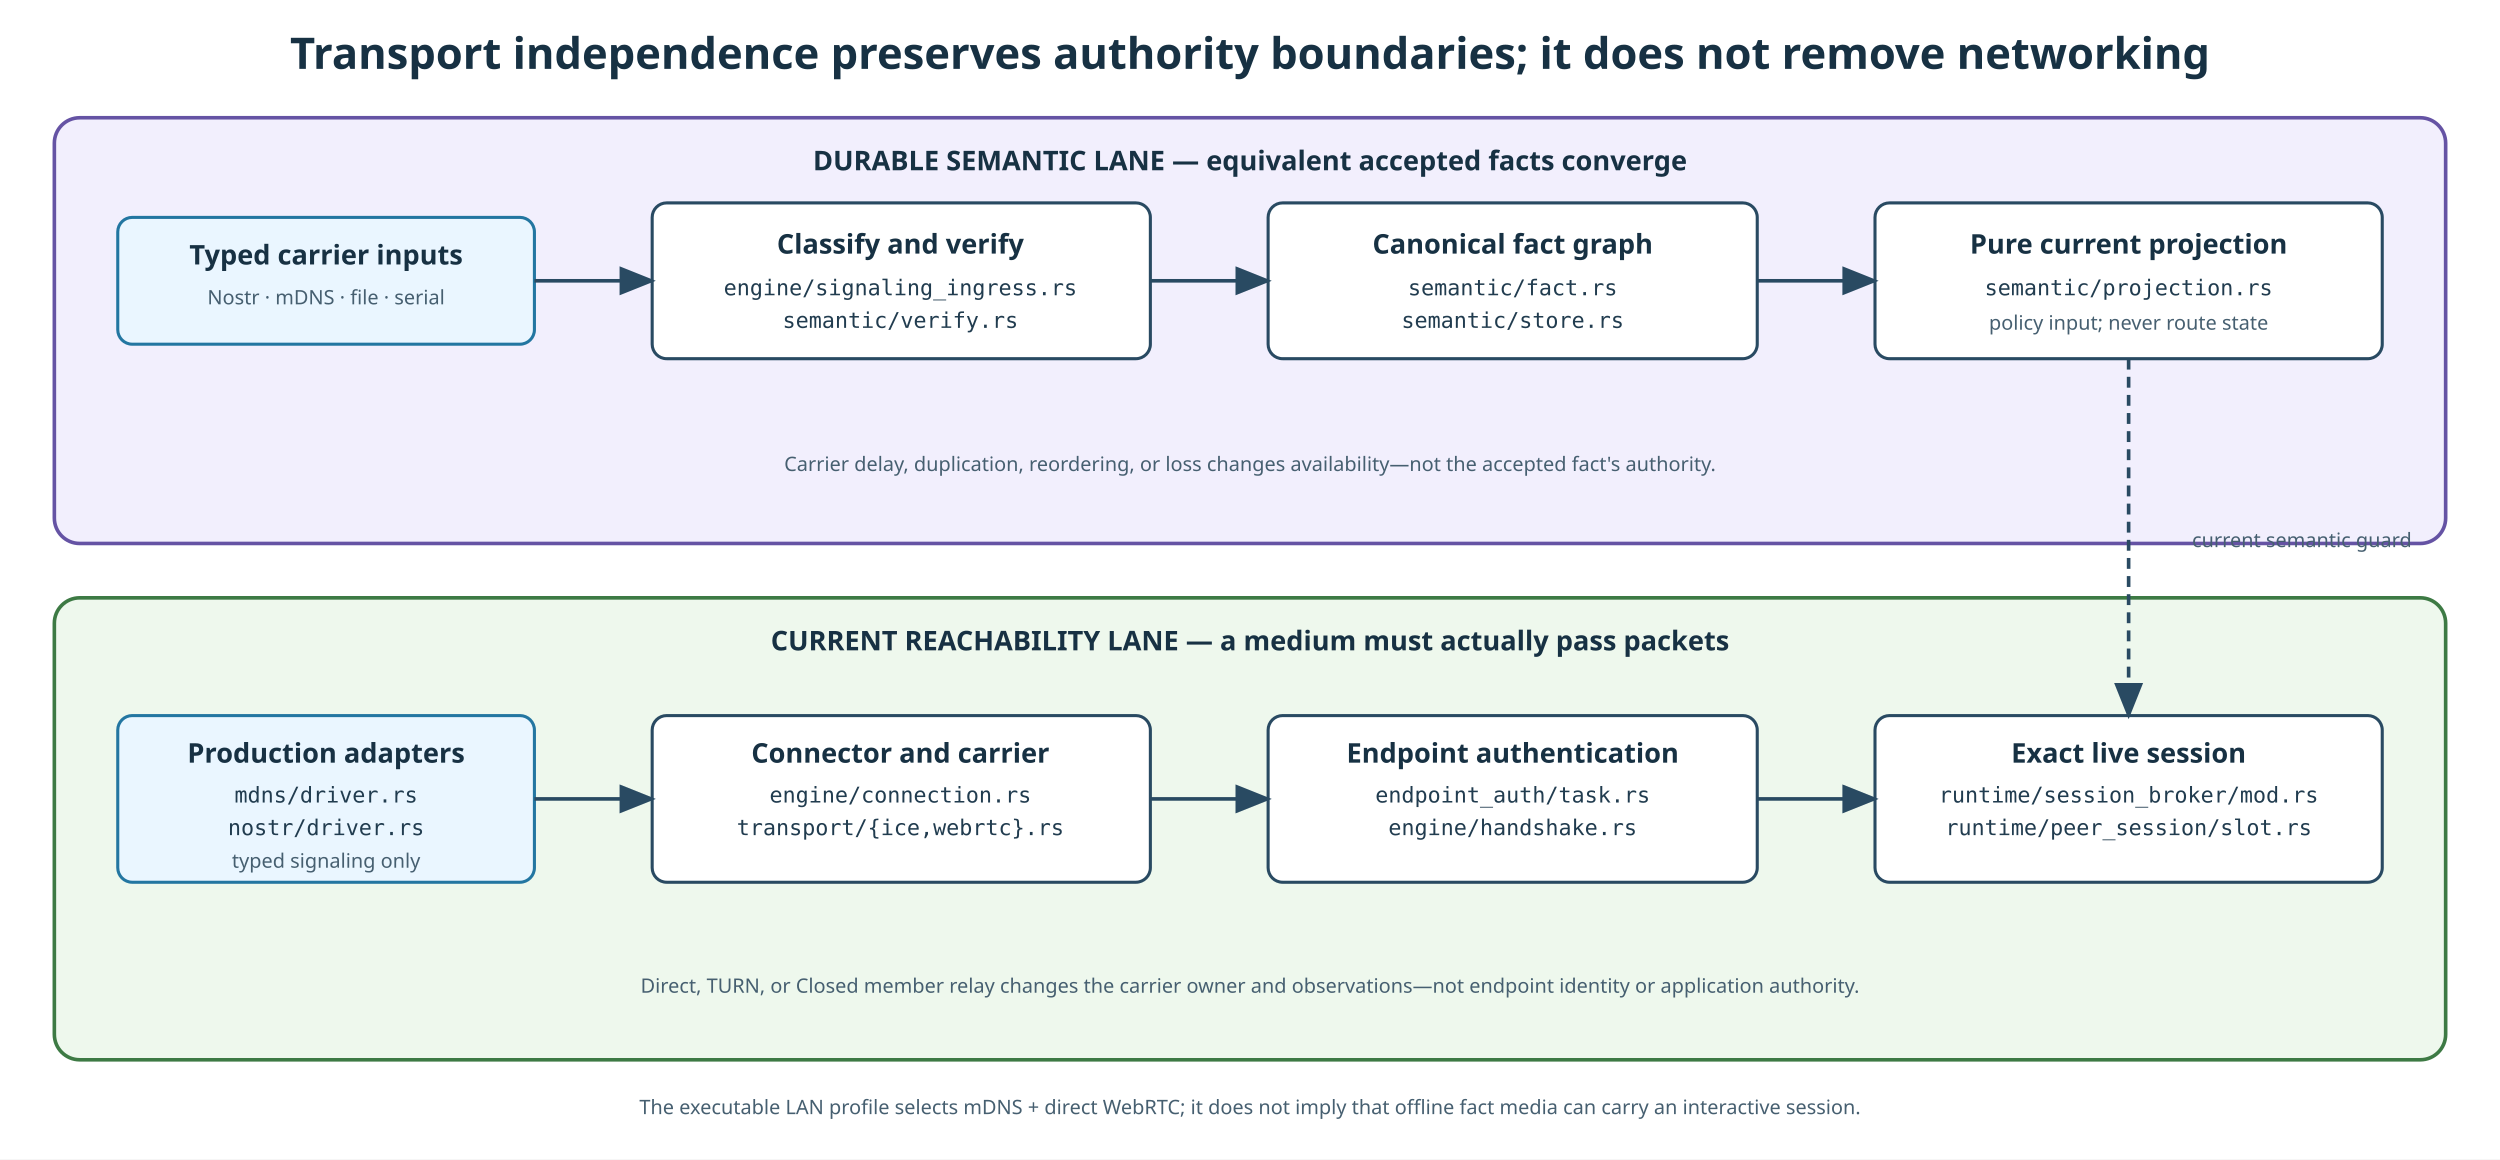
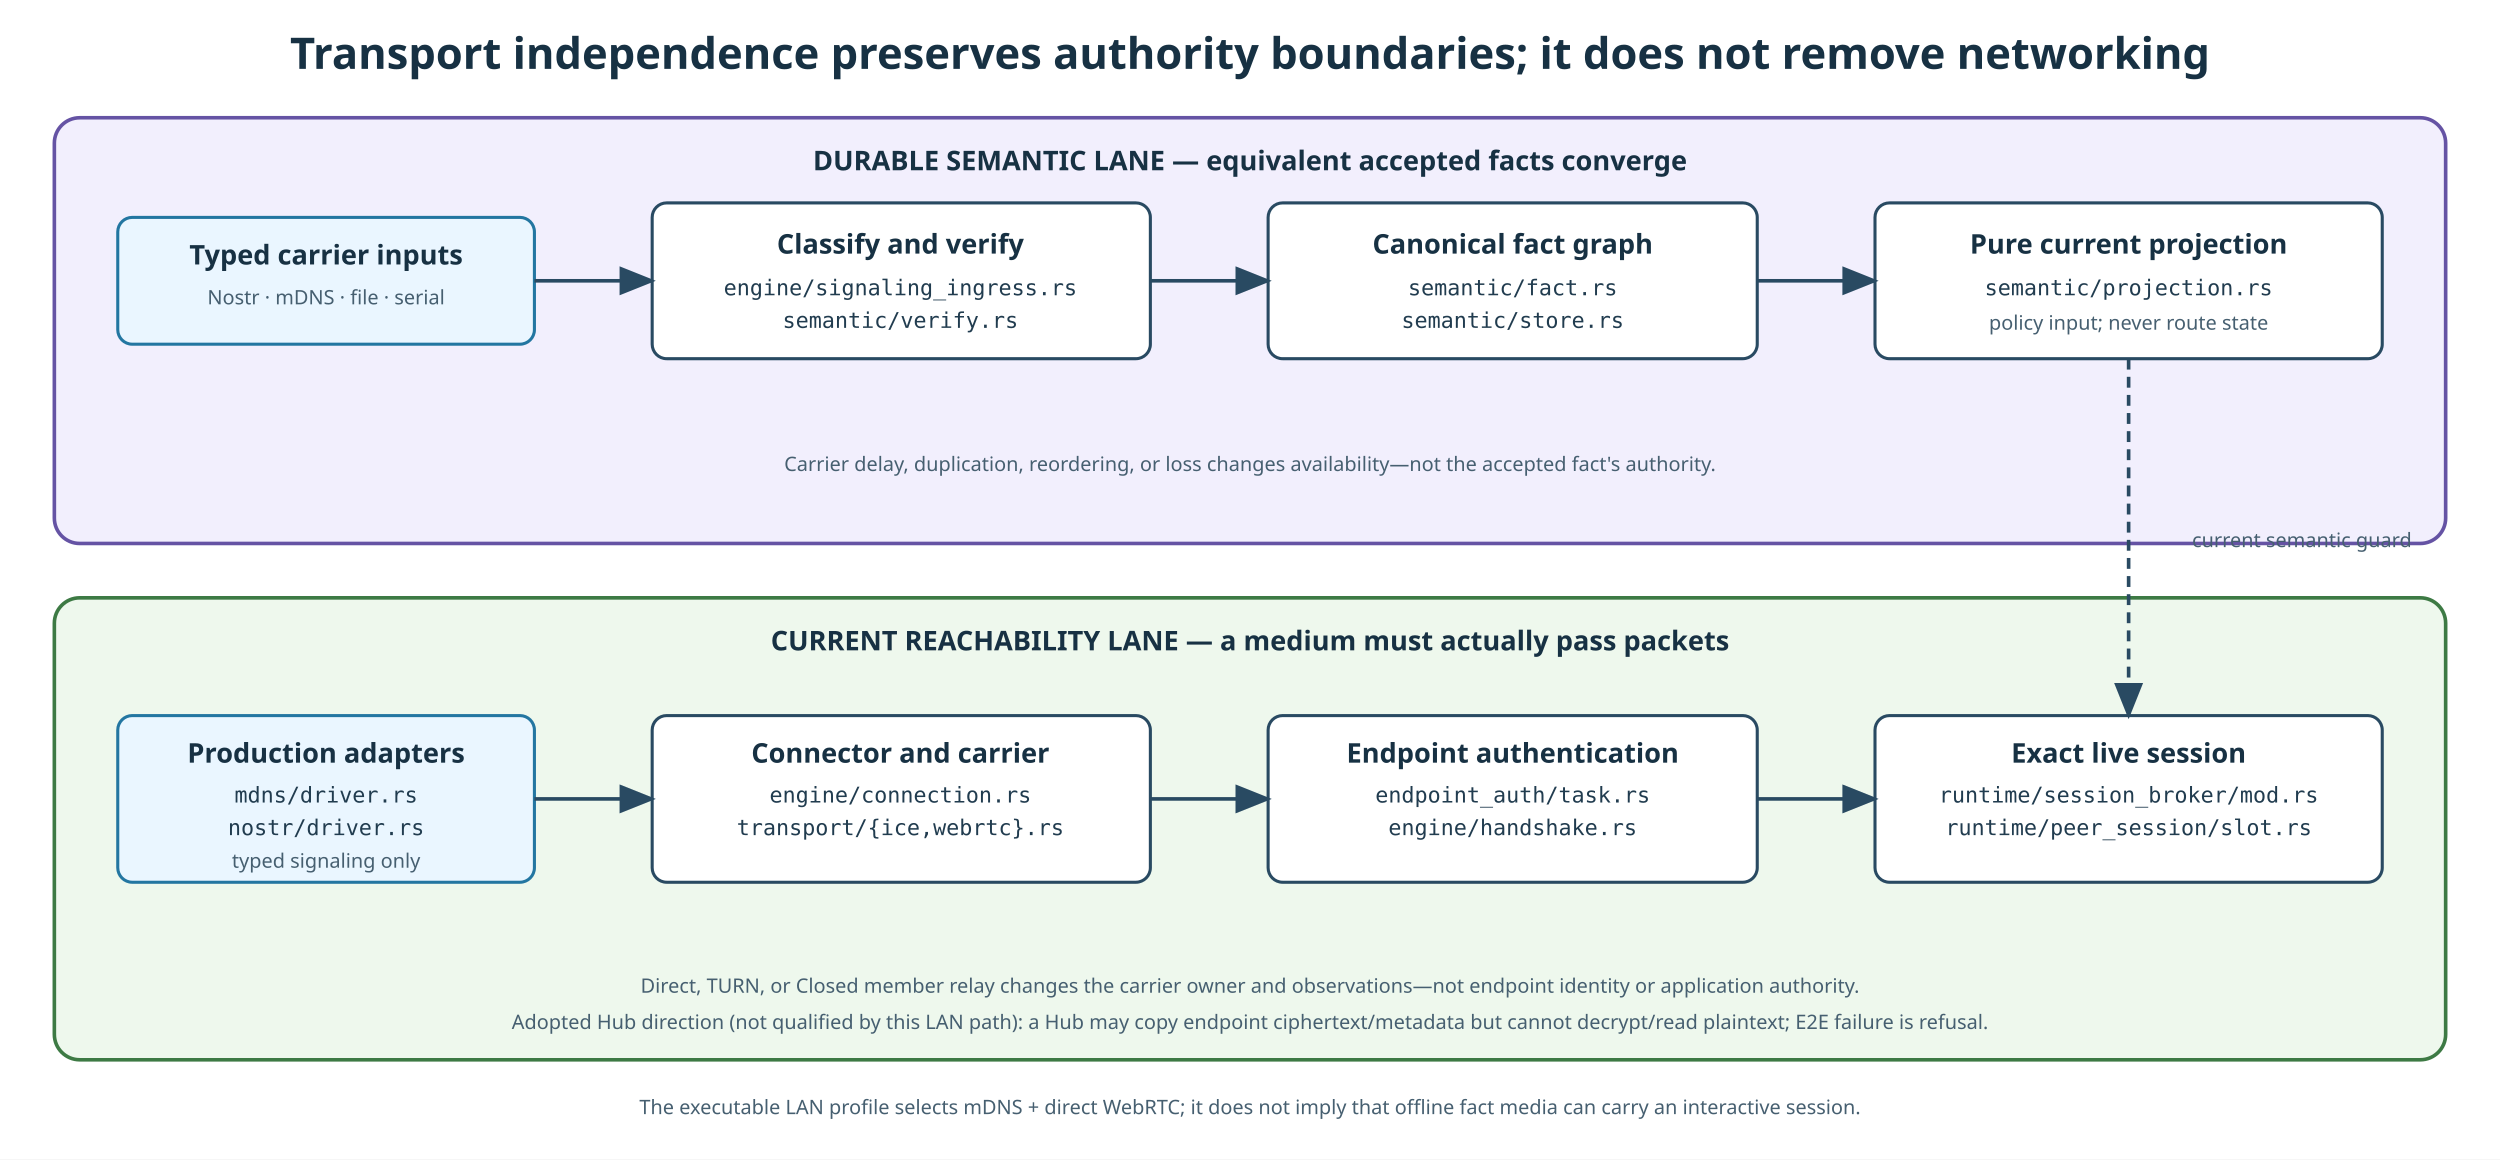
<svg xmlns="http://www.w3.org/2000/svg" width="1380" height="640" viewBox="0 0 1380 640" role="img" aria-labelledby="title desc">
  <defs>
    <marker id="a" markerWidth="10" markerHeight="8" refX="9" refY="4" orient="auto">
      <path d="M0 0L10 4L0 8z" fill="#294a62" />
    </marker>
    <style>.title{font:700 24px sans-serif;fill:#173143}.lane{stroke-width:2;rx:14}.semantic{fill:#f2effd;stroke:#6553a4}.runtime{fill:#eef8ed;stroke:#3d7a44}.carrier{fill:#eaf6ff;stroke:#2376a1;stroke-width:1.7;rx:8}.box{fill:white;stroke:#294a62;stroke-width:1.7;rx:8}.h{font:700 15px sans-serif;fill:#173143}.t{font:12px monospace;fill:#213c4f}.s{font:11px sans-serif;fill:#465f70}.edge{fill:none;stroke:#294a62;stroke-width:2;marker-end:url(#a)}.dash{stroke-dasharray:6 4}</style>
  </defs>
  <rect width="1380" height="640" fill="white" />
  <text class="title" x="690" y="38" text-anchor="middle">Transport independence preserves authority boundaries; it does not remove networking</text>
  <rect class="lane semantic" x="30" y="65" width="1320" height="235" />
  <text class="h" x="690" y="94" text-anchor="middle">DURABLE SEMANTIC LANE — equivalent accepted facts converge</text>
  <rect class="carrier" x="65" y="120" width="230" height="70" />
  <text class="h" x="180" y="146" text-anchor="middle">Typed carrier inputs</text>
  <text class="s" x="180" y="168" text-anchor="middle">Nostr · mDNS · file · serial</text>
  <rect class="box" x="360" y="112" width="275" height="86" />
  <text class="h" x="497" y="140" text-anchor="middle">Classify and verify</text>
  <text class="t" x="497" y="163" text-anchor="middle">engine/signaling_ingress.rs</text>
  <text class="t" x="497" y="181" text-anchor="middle">semantic/verify.rs</text>
  <rect class="box" x="700" y="112" width="270" height="86" />
  <text class="h" x="835" y="140" text-anchor="middle">Canonical fact graph</text>
  <text class="t" x="835" y="163" text-anchor="middle">semantic/fact.rs</text>
  <text class="t" x="835" y="181" text-anchor="middle">semantic/store.rs</text>
  <rect class="box" x="1035" y="112" width="280" height="86" />
  <text class="h" x="1175" y="140" text-anchor="middle">Pure current projection</text>
  <text class="t" x="1175" y="163" text-anchor="middle">semantic/projection.rs</text>
  <text class="s" x="1175" y="182" text-anchor="middle">policy input; never route state</text>
  <path class="edge" d="M295 155H360" />
  <path class="edge" d="M635 155H700" />
  <path class="edge" d="M970 155H1035" />
  <text class="s" x="690" y="260" text-anchor="middle">Carrier delay, duplication, reordering, or loss changes availability—not the accepted fact's authority.</text>
  <rect class="lane runtime" x="30" y="330" width="1320" height="255" />
  <text class="h" x="690" y="359" text-anchor="middle">CURRENT REACHABILITY LANE — a medium must actually pass packets</text>
  <rect class="carrier" x="65" y="395" width="230" height="92" />
  <text class="h" x="180" y="421" text-anchor="middle">Production adapters</text>
  <text class="t" x="180" y="443" text-anchor="middle">mdns/driver.rs</text>
  <text class="t" x="180" y="461" text-anchor="middle">nostr/driver.rs</text>
  <text class="s" x="180" y="479" text-anchor="middle">typed signaling only</text>
  <rect class="box" x="360" y="395" width="275" height="92" />
  <text class="h" x="497" y="421" text-anchor="middle">Connector and carrier</text>
  <text class="t" x="497" y="443" text-anchor="middle">engine/connection.rs</text>
  <text class="t" x="497" y="461" text-anchor="middle">transport/{ice,webrtc}.rs</text>
  <rect class="box" x="700" y="395" width="270" height="92" />
  <text class="h" x="835" y="421" text-anchor="middle">Endpoint authentication</text>
  <text class="t" x="835" y="443" text-anchor="middle">endpoint_auth/task.rs</text>
  <text class="t" x="835" y="461" text-anchor="middle">engine/handshake.rs</text>
  <rect class="box" x="1035" y="395" width="280" height="92" />
  <text class="h" x="1175" y="421" text-anchor="middle">Exact live session</text>
  <text class="t" x="1175" y="443" text-anchor="middle">runtime/session_broker/mod.rs</text>
  <text class="t" x="1175" y="461" text-anchor="middle">runtime/peer_session/slot.rs</text>
  <path class="edge" d="M295 441H360" />
  <path class="edge" d="M635 441H700" />
  <path class="edge" d="M970 441H1035" />
  <path class="edge dash" d="M1175 198V395" />
  <text class="s" x="1210" y="302">current semantic guard</text>
  <text class="s" x="690" y="548" text-anchor="middle">Direct, TURN, or Closed member relay changes the carrier owner and observations—not endpoint identity or application authority.</text>
+   <text class="s" x="690" y="568" text-anchor="middle">Adopted Hub direction (not qualified by this LAN path): a Hub may copy endpoint ciphertext/metadata but cannot decrypt/read plaintext; E2E failure is refusal.</text>
  <text class="s" x="690" y="615" text-anchor="middle">The executable LAN profile selects mDNS + direct WebRTC; it does not imply that offline fact media can carry an interactive session.</text>
</svg>
